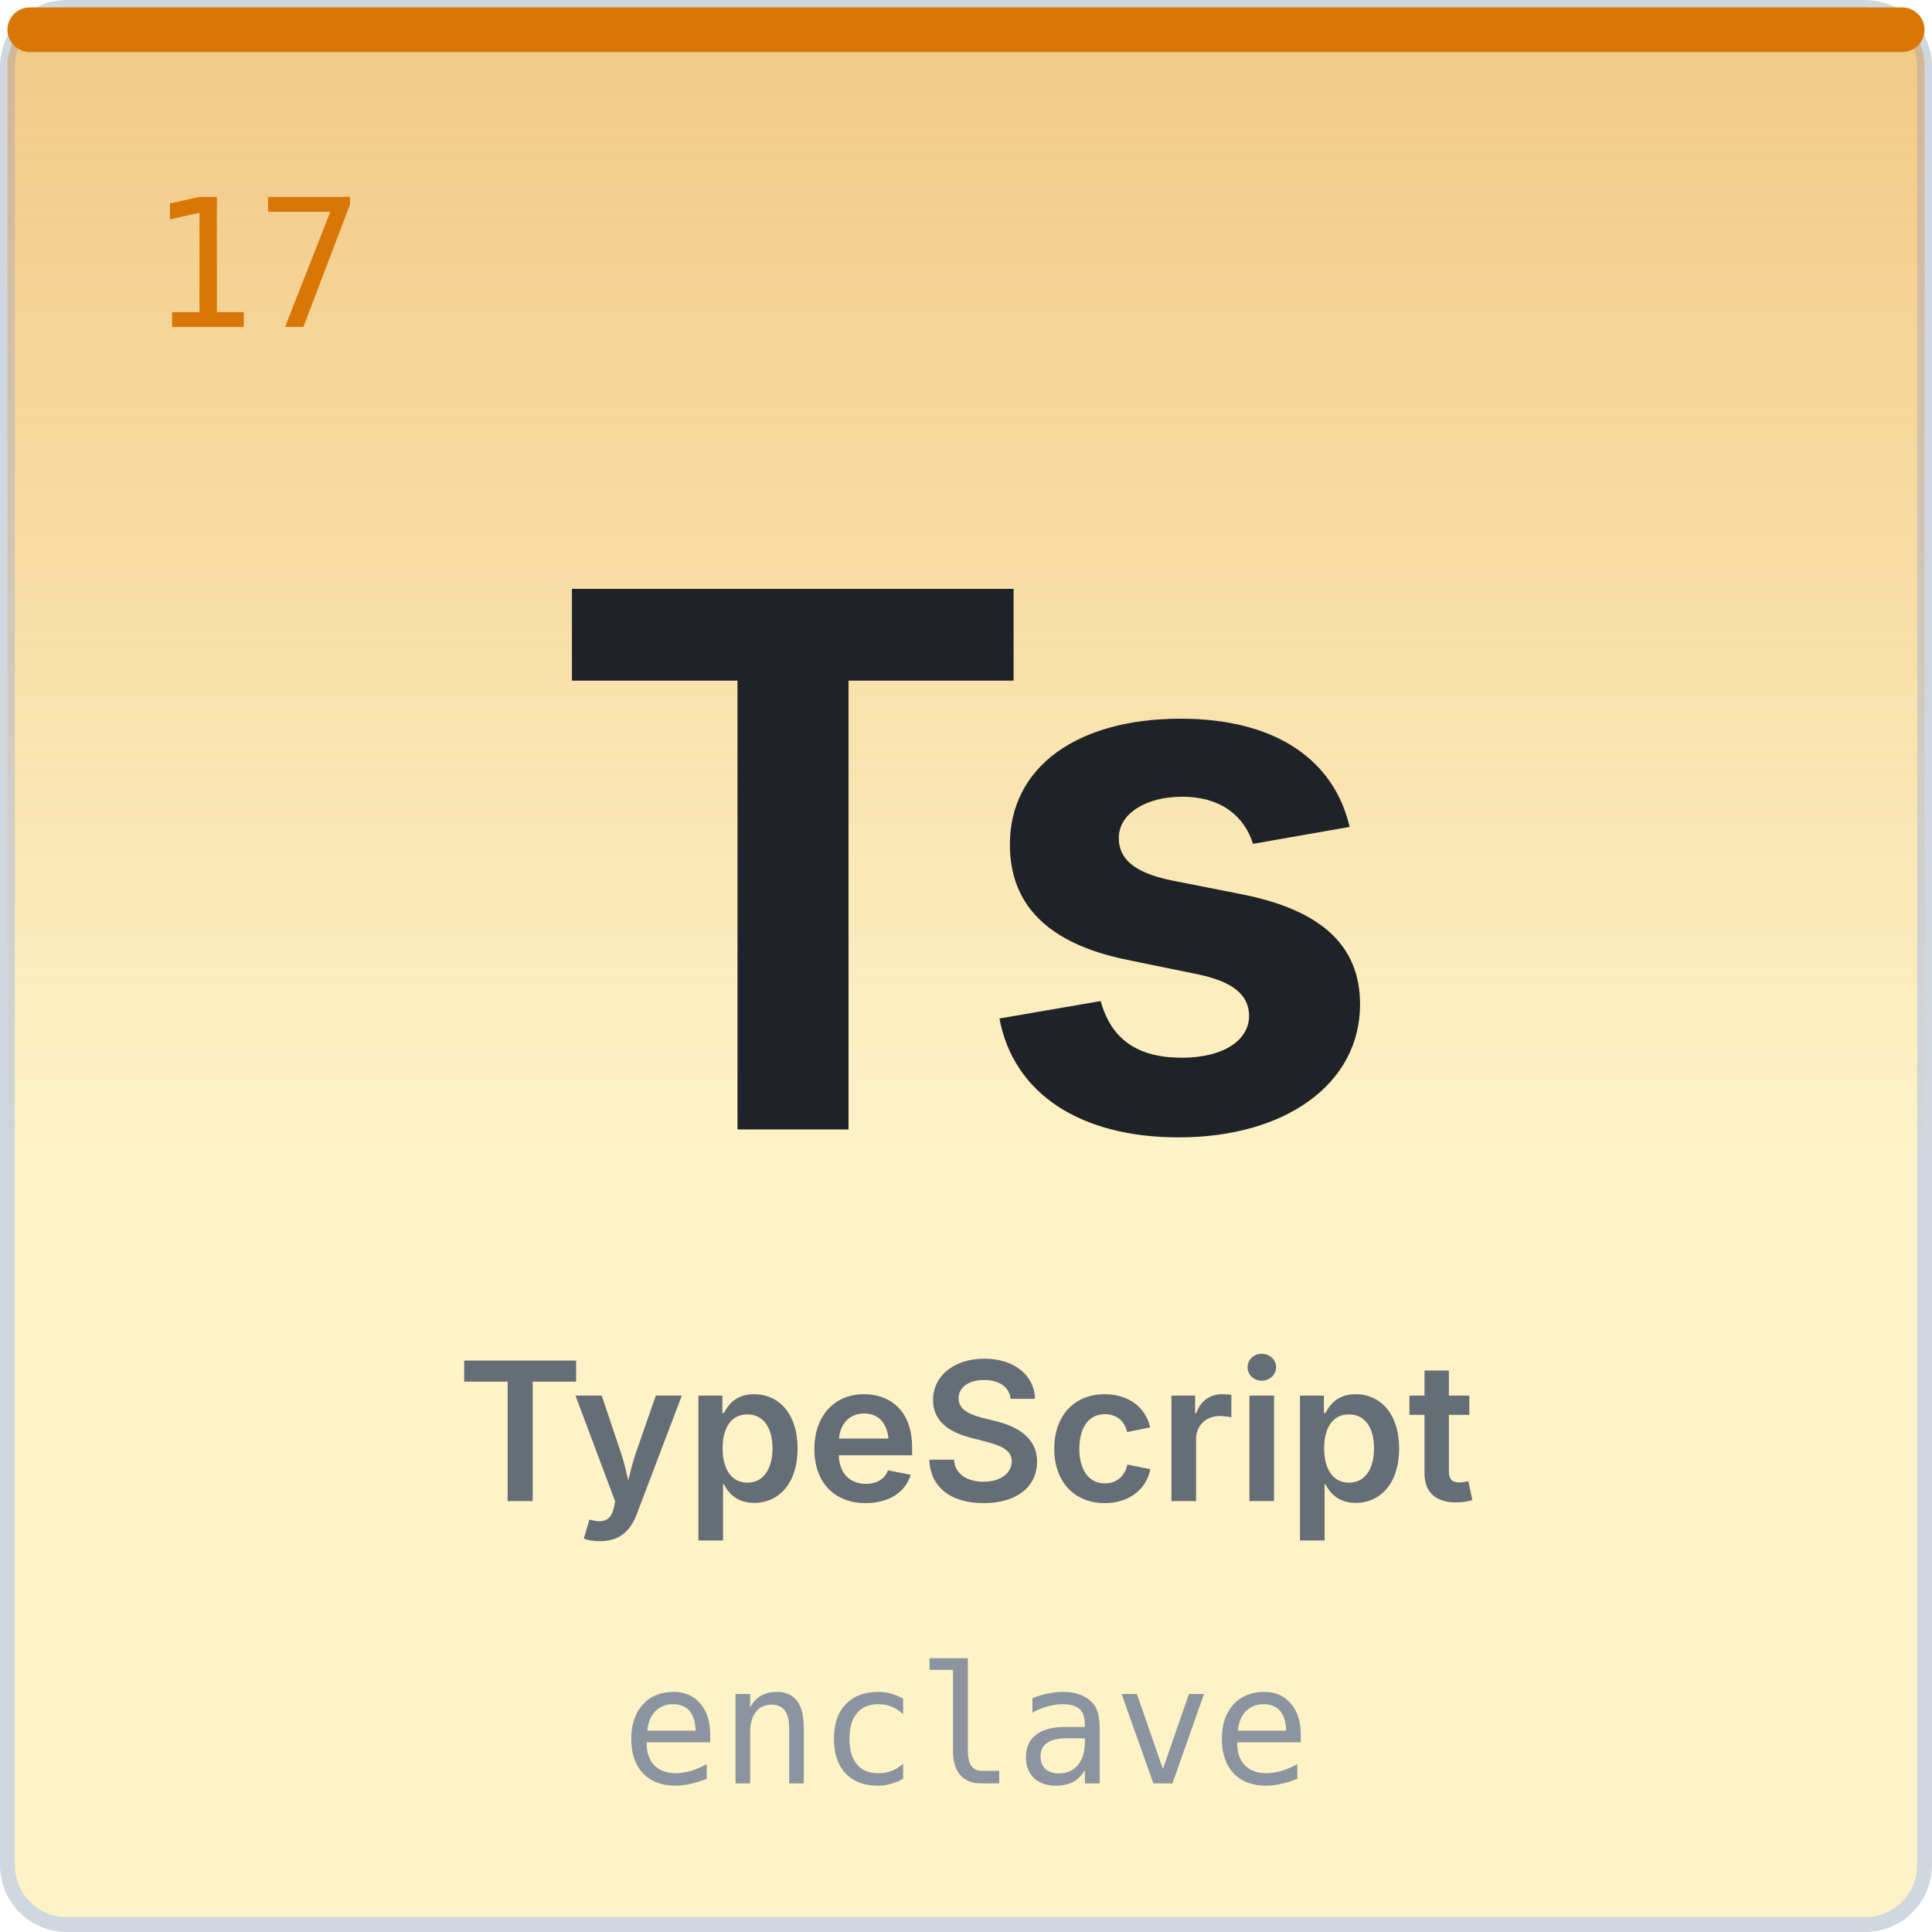
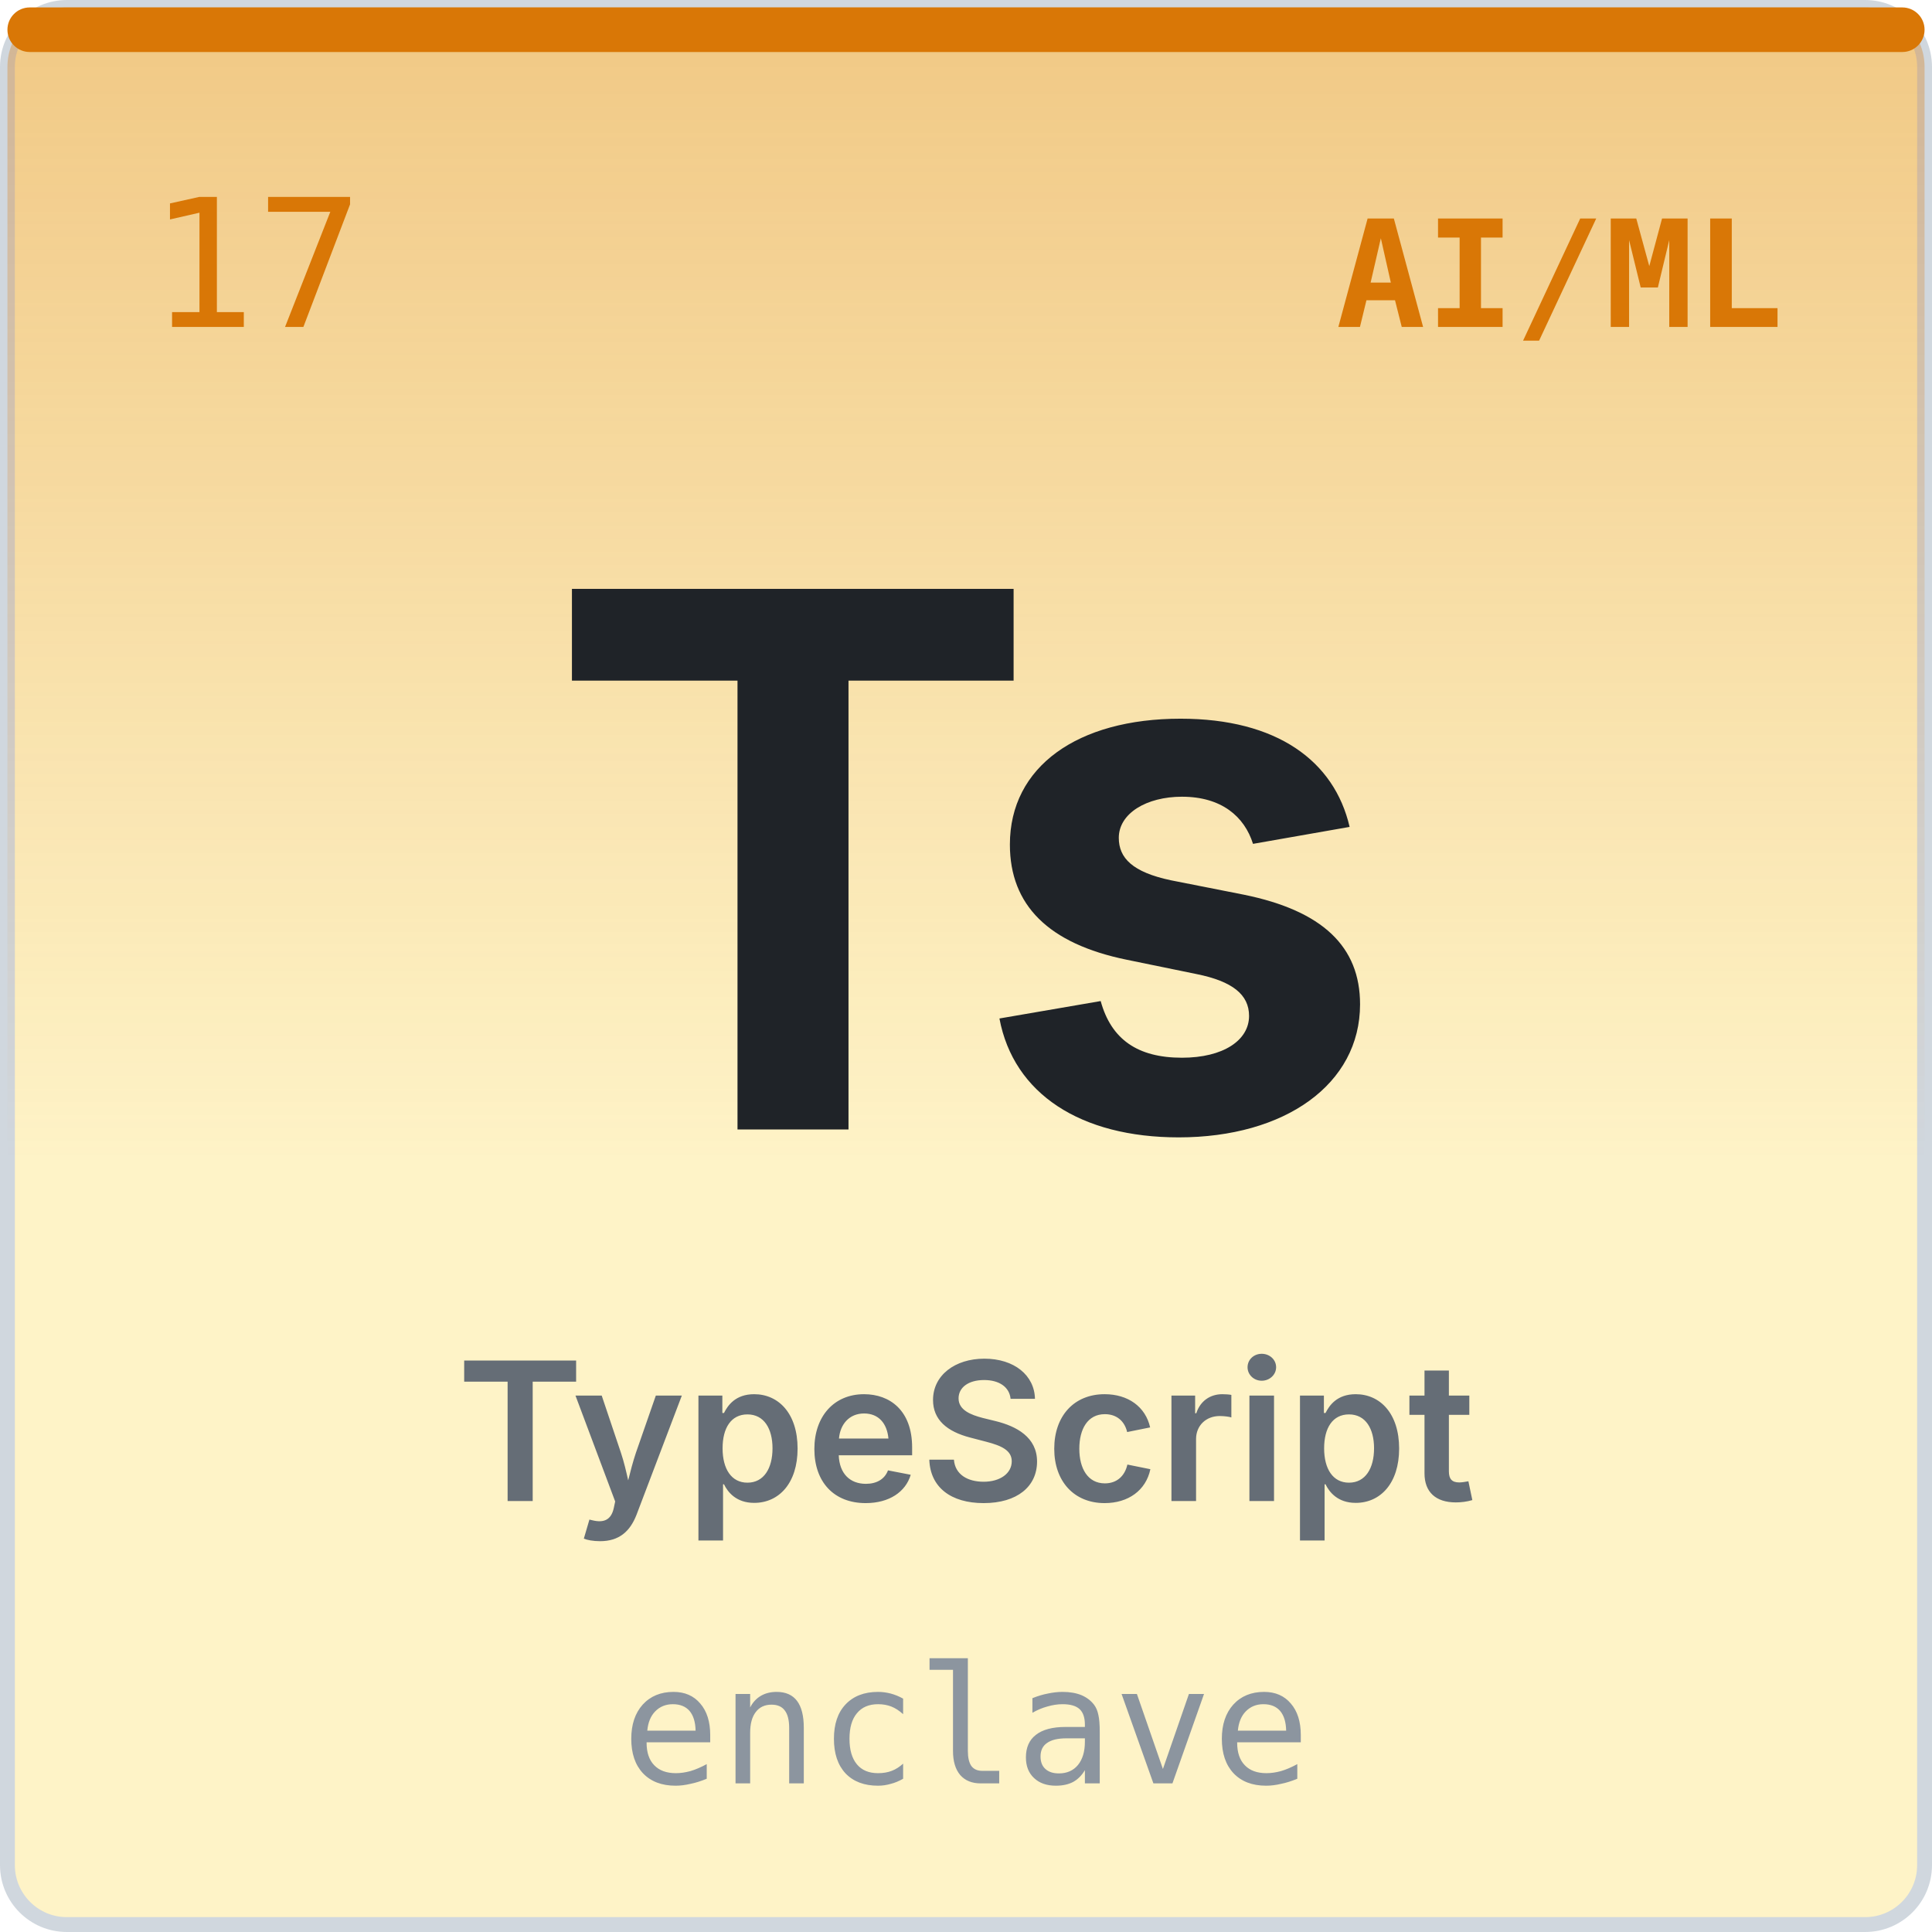
- <svg xmlns="http://www.w3.org/2000/svg" width="130" height="130" viewBox="0 0 130 130" role="img" aria-label="17 Ts TypeScript enclave">
+ <svg xmlns="http://www.w3.org/2000/svg" width="130" height="130" viewBox="0 0 130 130" role="img" aria-label="17 Ts TypeScript enclave AI/ML">
  <defs>
    <linearGradient id="g17" x1="0" y1="0" x2="0" y2="1">
      <stop offset="0%" stop-color="#d97706" stop-opacity="0.35" />
      <stop offset="60%" stop-color="#d97706" stop-opacity="0" />
    </linearGradient>
  </defs>
  <g opacity="1">
    <set attributeName="opacity" to="0" begin="0s" />
    <animate attributeName="opacity" from="0" to="1" begin="1.28s" dur="0.55s" fill="freeze" />
    <rect x="0.5" y="0.5" width="129" height="129" rx="4" fill="#fef3c7" stroke="#d0d7de" stroke-width="1" />
    <rect x="0.5" y="0.5" width="129" height="129" rx="4" fill="url(#g17)" />
    <rect x="0.5" y="0.5" width="129" height="3" rx="1.5" fill="#d97706">
      <animate attributeName="opacity" values="1;0.45;1" dur="4s" begin="-3.57s" repeatCount="indefinite" />
    </rect>
    <text x="10" y="22" font-family="ui-monospace, SFMono-Regular, Menlo, monospace" font-size="12" font-weight="500" fill="#d97706">17</text>
+     <text x="120" y="22" font-family="ui-monospace, SFMono-Regular, Menlo, monospace" font-size="10" font-weight="600" fill="#d97706" text-anchor="end">AI/ML</text>
    <text x="65" y="76" font-family="-apple-system, BlinkMacSystemFont, Inter, system-ui, sans-serif" font-size="50" font-weight="700" fill="#1f2328" text-anchor="middle" letter-spacing="-1">Ts</text>
    <text x="65" y="101" font-family="-apple-system, BlinkMacSystemFont, Inter, system-ui, sans-serif" font-size="13" font-weight="600" fill="#656d76" text-anchor="middle">TypeScript</text>
    <text x="65" y="120" font-family="ui-monospace, SFMono-Regular, Menlo, monospace" font-size="11" fill="#8c959f" text-anchor="middle">enclave</text>
  </g>
</svg>
